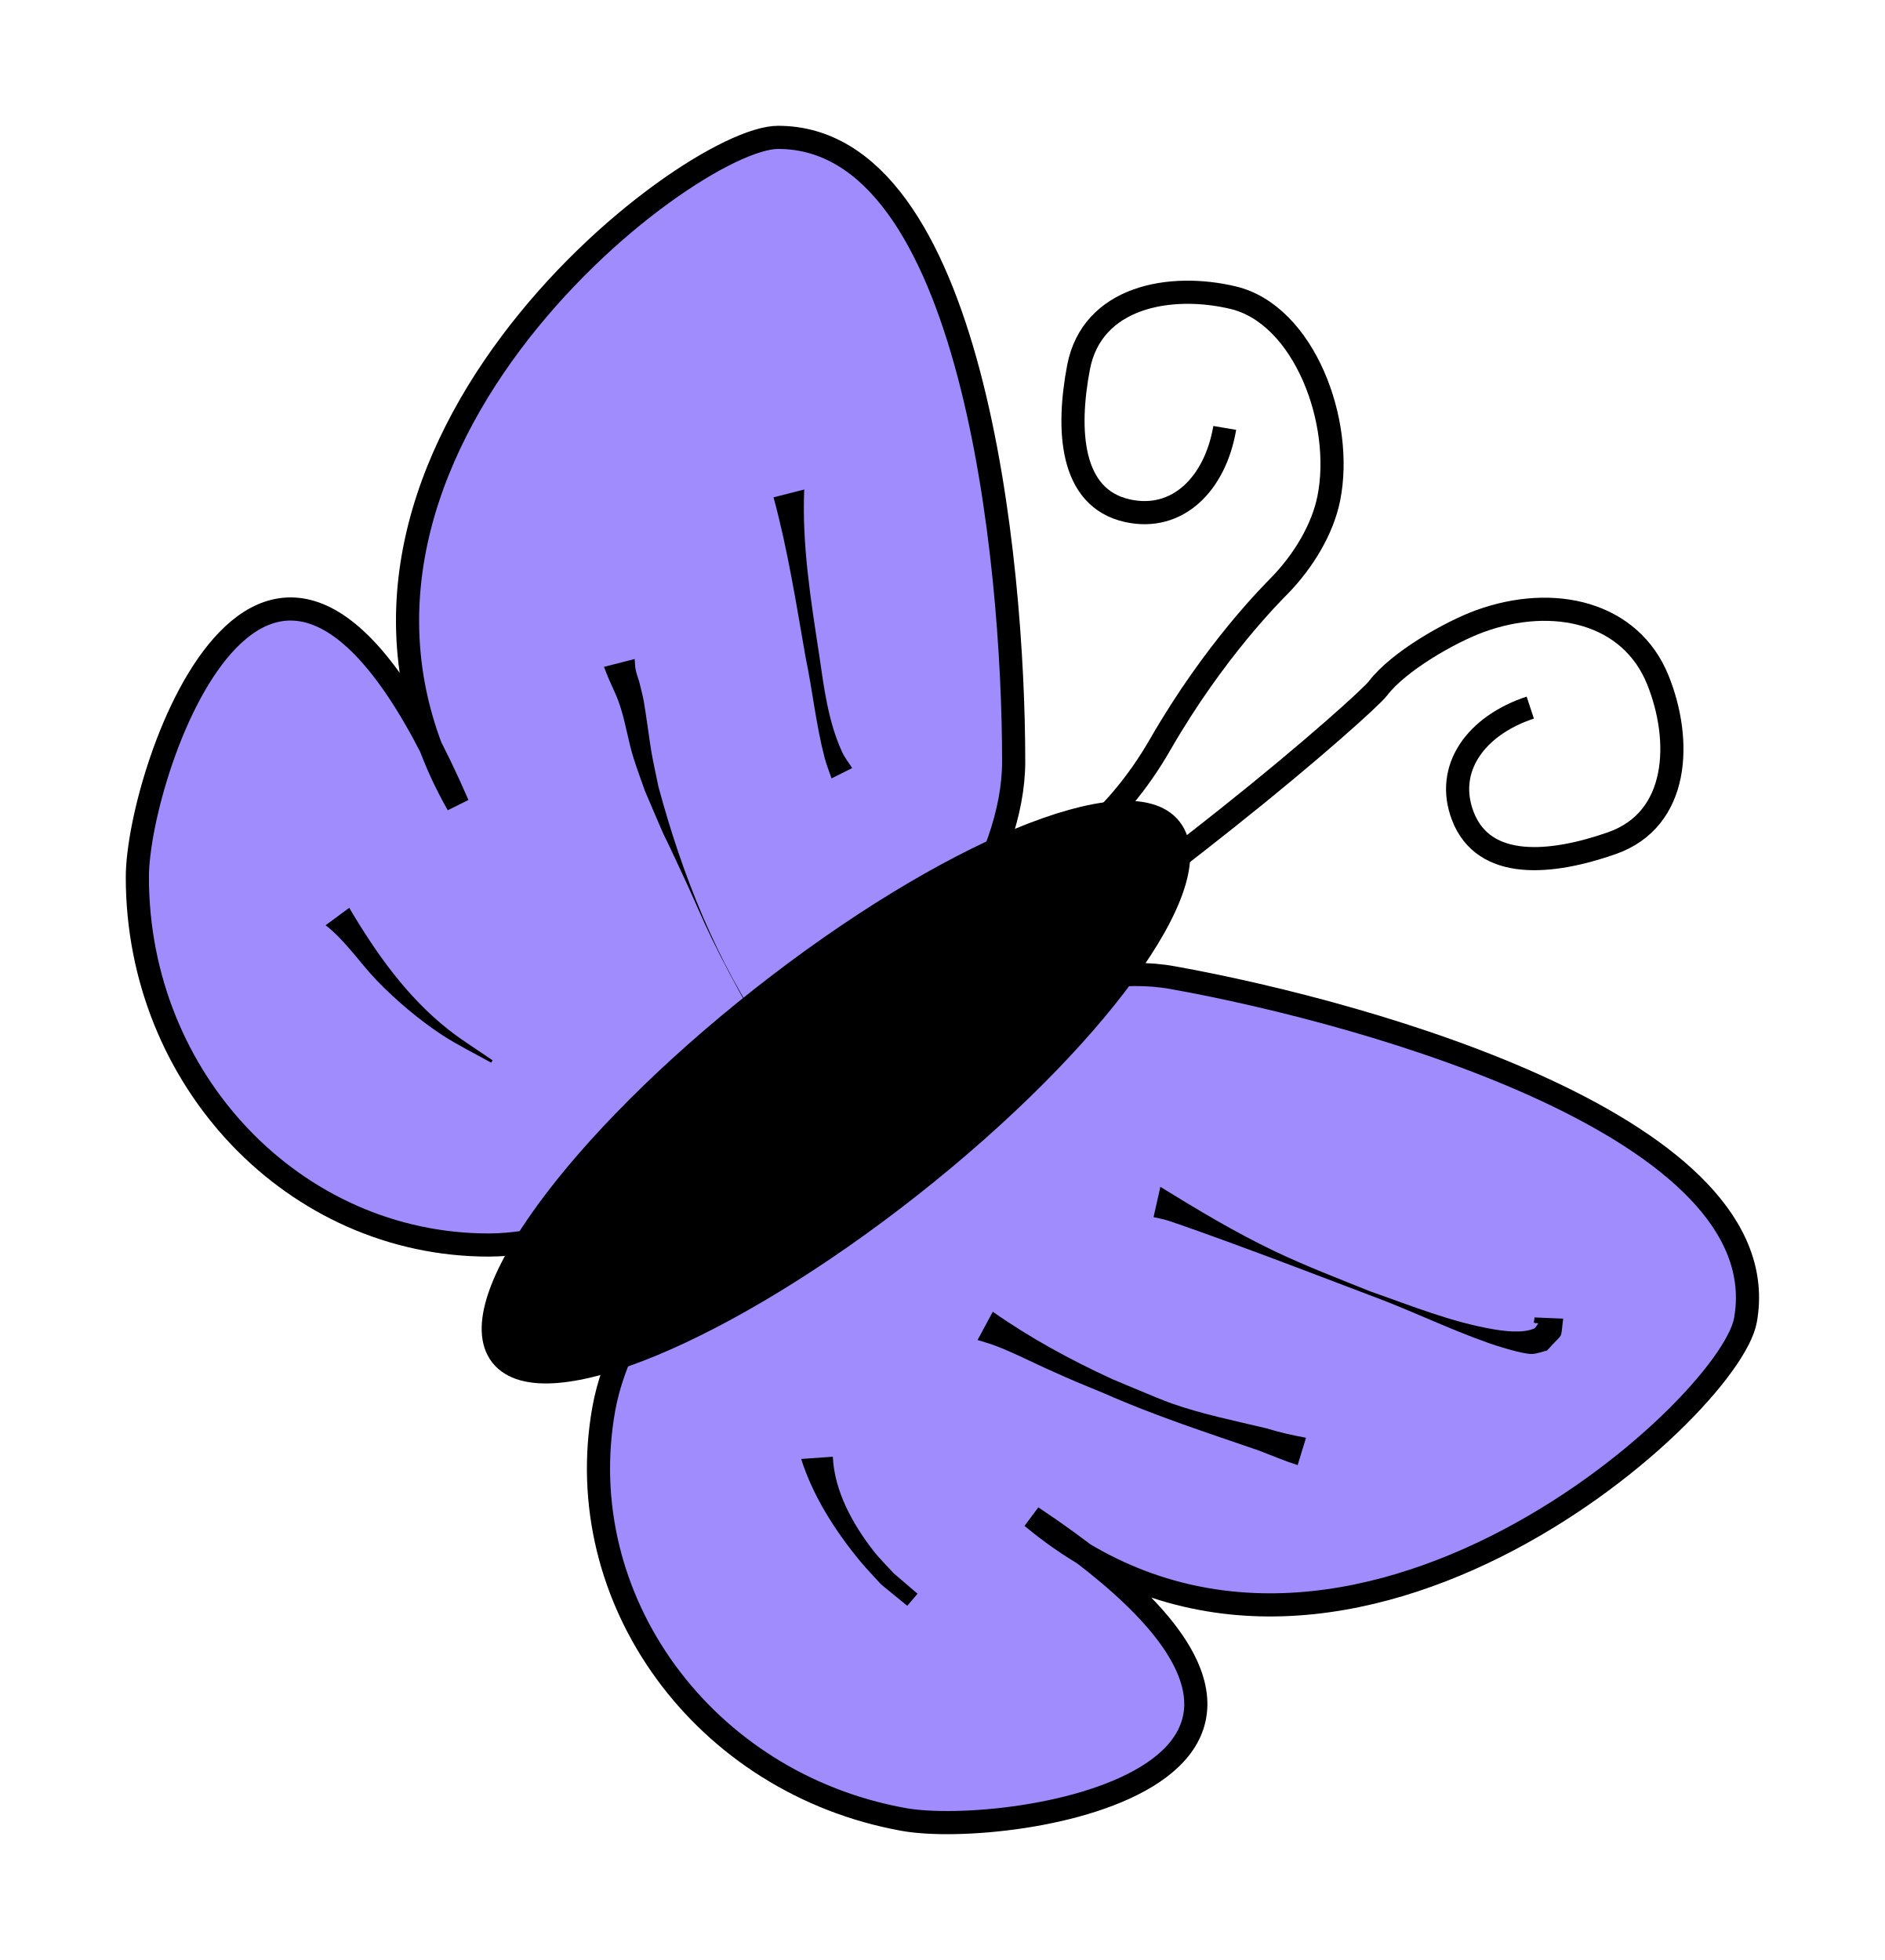
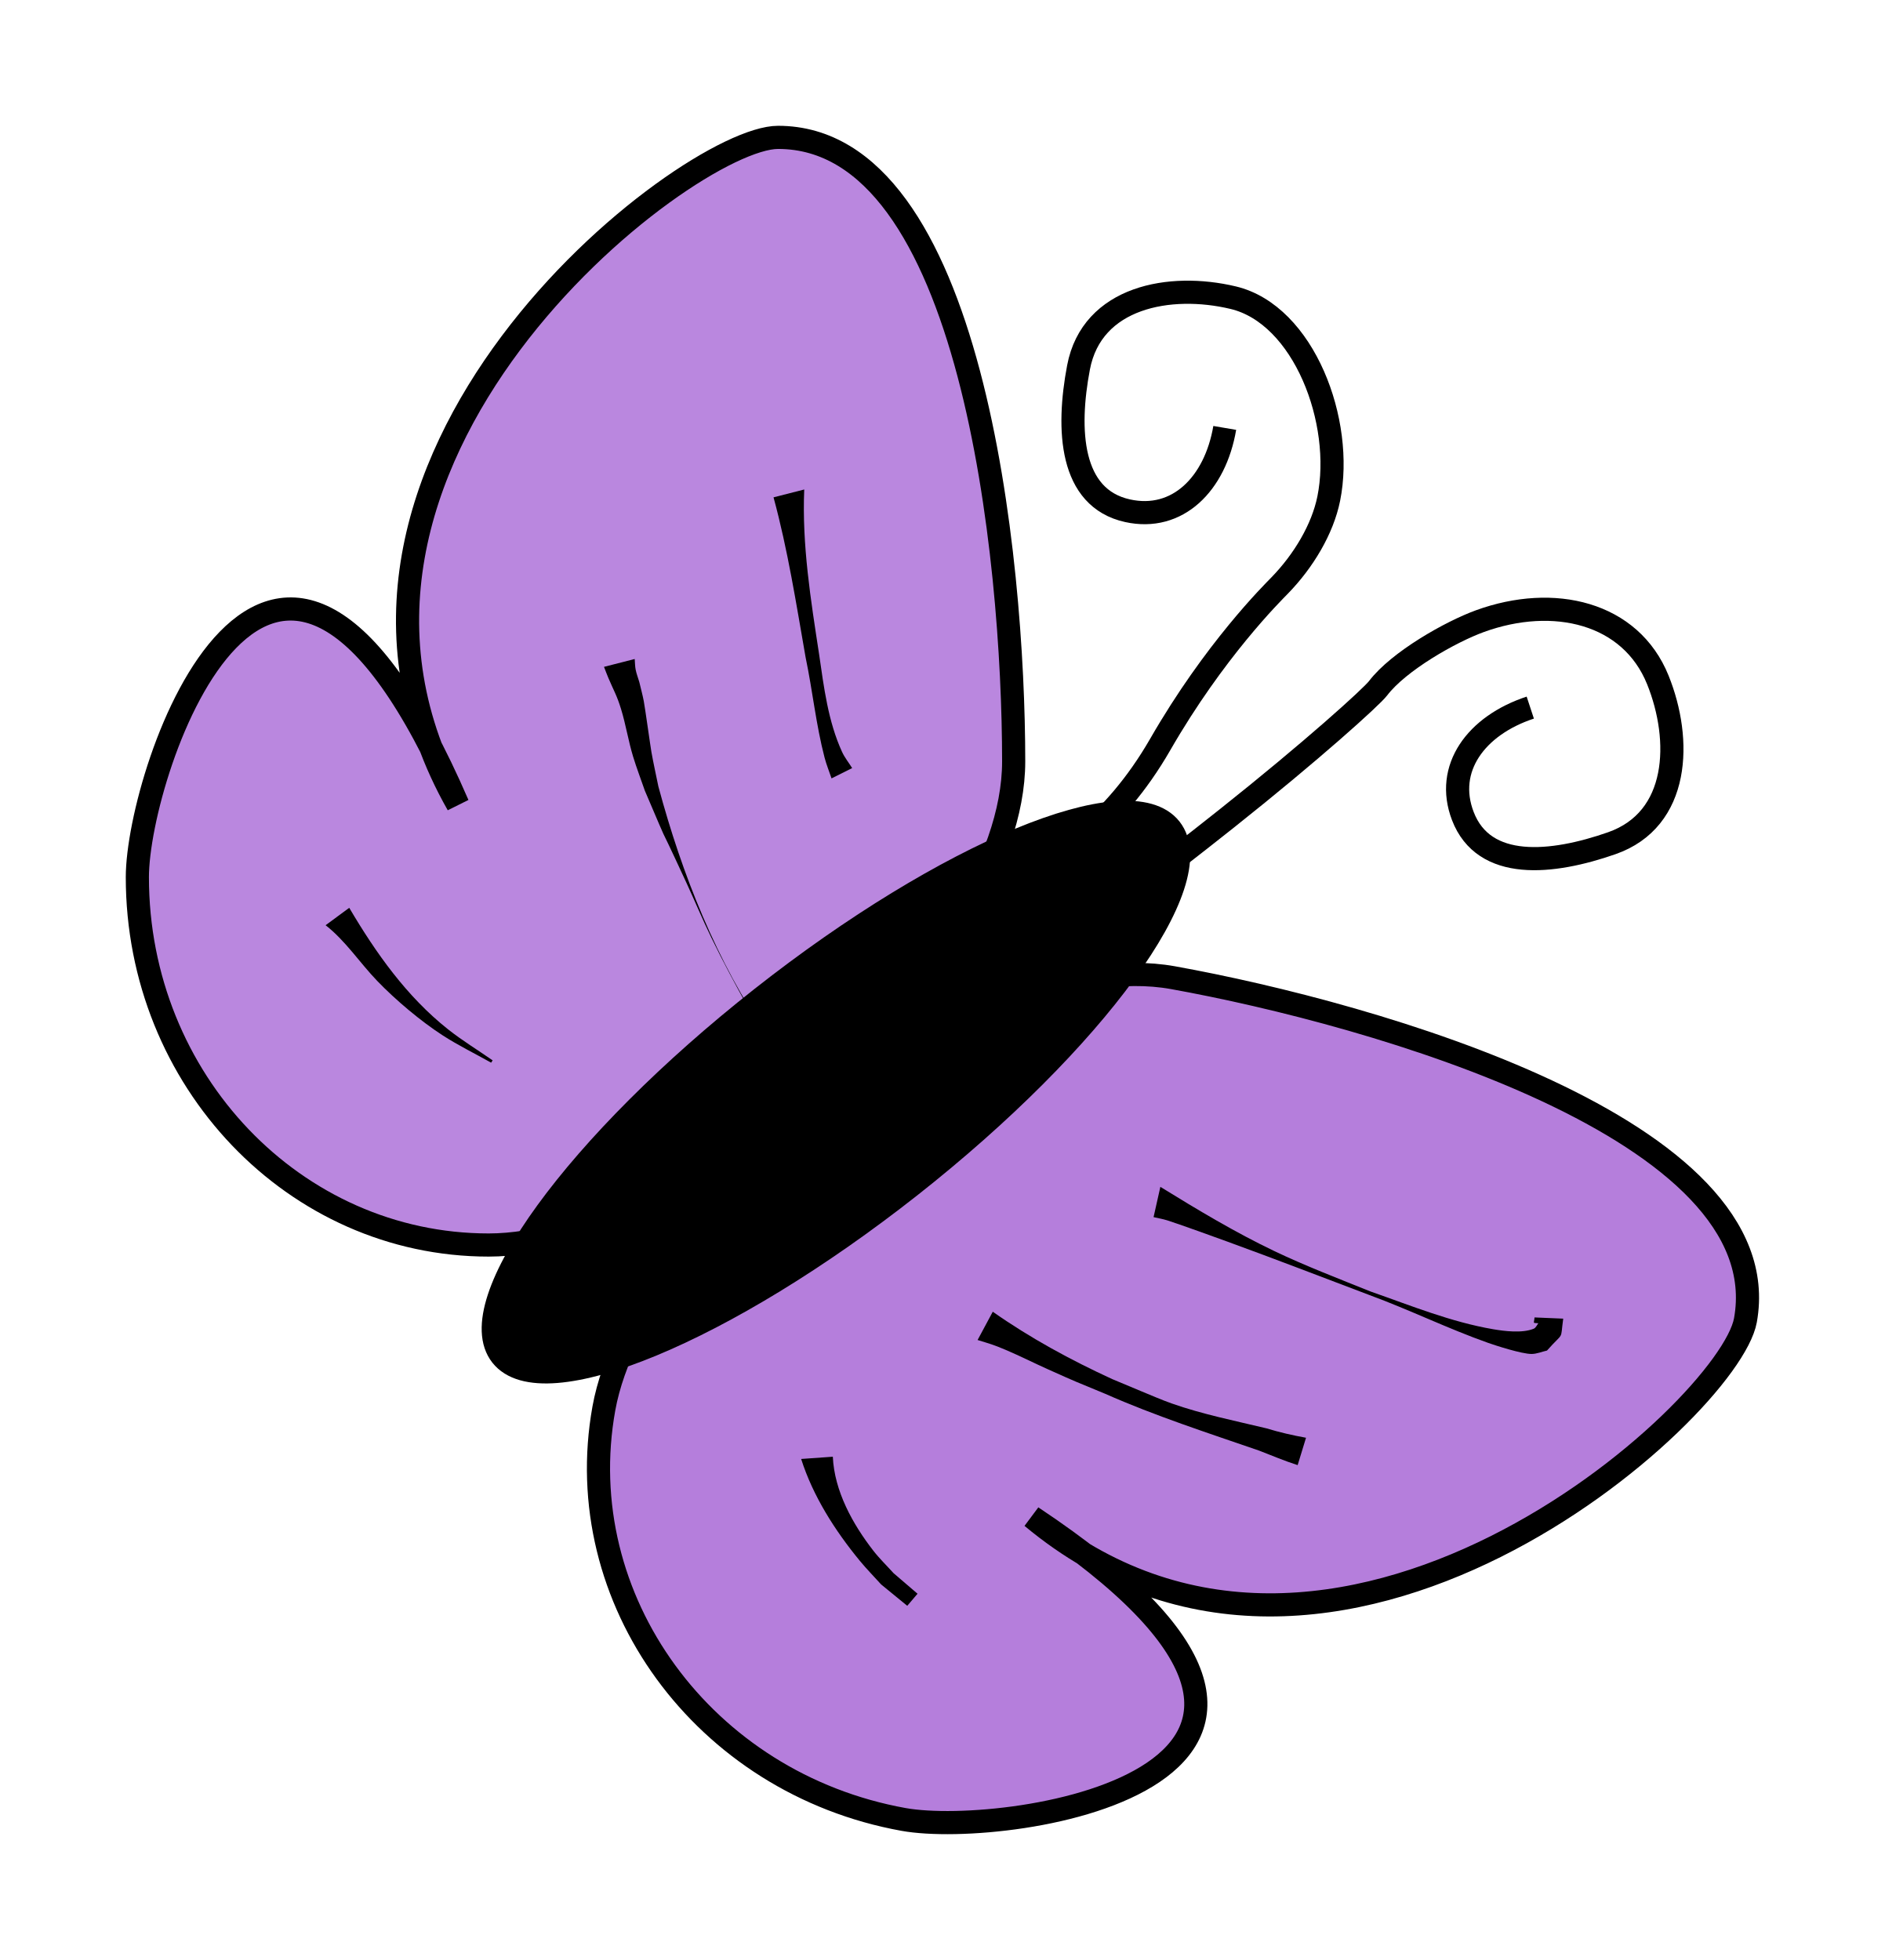
<svg xmlns="http://www.w3.org/2000/svg" width="74.923" height="77.923" id="svg10560" version="1.1">
  <defs id="defs10562">
    </defs>
  <g id="layer1" transform="translate(1.766945,-126.3767)">
    <g id="layer1-54" transform="translate(239.835,239.3412)">
      <g transform="matrix(0.6817788,0.7315584,-0.7315584,0.6817788,280.4318,-146.5237)" id="g3199" />
      <g transform="translate(-227.1429,-28.57143)" id="g3464">
        <g id="layer1-0" transform="matrix(0.06725509,0,0,0.06725509,-12.94947,-73.82934)">
-           <g id="g12641" transform="matrix(1.710208,0,0,1.710208,-1391.839,-1820.725)">
-             <path style="fill:#a08cfd;fill-opacity:1;fill-rule:evenodd;stroke:#000000;stroke-width:8;stroke-linecap:round;stroke-linejoin:miter;stroke-miterlimit:4;stroke-opacity:1;stroke-dashoffset:0" d="m 1151.044,1235.976 c 0,70.219 -114.365,167.143 -181.429,167.143 -67.063,0 -121.429,-56.924 -121.429,-127.143 0,-37.07 46.58,-173.292 110.753,-25.103 -66.956,-117.925 79.017,-230.611 110.676,-230.611 67.063,0 81.429,145.495 81.429,215.714 z" id="path10711" />
-             <path id="path11224" d="m 1206.093,1310.713 c -69.105,-12.458 -184.781,82.898 -196.679,148.898 -11.898,65.999 34.478,129.601 103.583,142.059 36.482,6.577 178.807,-15.097 44.354,-104.542 104.176,86.815 240.971,-36.85 246.588,-68.007 11.898,-65.999 -128.741,-105.949 -197.846,-118.407 z" style="fill:#a08cfd;fill-opacity:1;fill-rule:evenodd;stroke:#000000;stroke-width:8;stroke-linecap:round;stroke-linejoin:miter;stroke-miterlimit:4;stroke-opacity:1;stroke-dashoffset:0" />
-             <path style="fill:#000000;fill-opacity:1;fill-rule:evenodd;stroke:#000000;stroke-width:8;stroke-linecap:round;stroke-linejoin:miter;stroke-miterlimit:4;stroke-opacity:1;stroke-dasharray:none;stroke-dashoffset:0" id="path11226" d="m 497.143,556.648 c 0,22.88 -65.878,41.429 -147.143,41.429 -81.265,0 -147.143,-18.548 -147.143,-41.429 0,-22.88 65.878,-41.429 147.143,-41.429 81.265,0 147.143,18.548 147.143,41.429 z" transform="matrix(0.785624,-0.6187042,0.6187042,0.785624,470.2467,1129.493)" />
-             <path style="fill:none;stroke:#000000;stroke-width:8;stroke-linecap:butt;stroke-linejoin:miter;stroke-miterlimit:4;stroke-opacity:1;stroke-dasharray:none" d="m 1223.991,1120.689 c -3.317,19.436 -16.358,32.421 -33.596,28.624 -19.915,-4.387 -21.024,-28.013 -16.941,-49.527 4.642,-24.458 31.638,-29.32 53.443,-24.116 24.473,5.84 38.399,42.915 33.036,69.462 -2.136,10.573 -8.711,21.537 -16.922,29.985 -2.621,2.696 -22.569,22.411 -41.322,54.993 -32.071,55.723 -83.225,55.272 -86.329,56.586" id="path11230" />
-             <path style="fill:none;stroke:#000000;stroke-width:8;stroke-linecap:butt;stroke-linejoin:miter;stroke-miterlimit:4;stroke-opacity:1;stroke-dasharray:none" d="m 1329.582,1217.361 c -18.727,6.169 -29.63,20.995 -23.313,37.477 7.298,19.042 30.827,16.628 51.495,9.392 23.497,-8.225 24.293,-35.644 15.906,-56.434 -9.413,-23.333 -36.024,-29.574 -61.478,-20.325 -10.138,3.684 -28.084,13.836 -35.218,23.21 -2.277,2.992 -22.848,21.609 -52.282,44.996 -50.337,39.996 -56.431,41.018 -57.269,44.282" id="path11230-8" />
-             <path style="fill:#000000;fill-opacity:1;fill-rule:evenodd;stroke:none" id="path11506" d="m 1201.74,1383.015 c 12.838,7.914 25.832,15.724 39.457,22.232 10.616,5.071 22.362,9.584 33.259,13.962 13.875,4.855 27.72,10.52 42.298,13.016 3.719,0.637 10.01,1.478 14.012,-0.173 0.763,-0.315 1.074,-1.253 1.611,-1.88 -2.093,-0.253 -1.523,0.316 -1.322,-2.023 0,0 9.914,0.418 9.914,0.418 l 0,0 c -1.096,7.977 0.477,4.164 -5.609,11.031 -1.779,0.392 -3.515,1.169 -5.337,1.177 -3.416,0.014 -12.624,-2.989 -14.967,-3.817 -13.933,-4.925 -27.245,-11.474 -41.114,-16.565 -16.398,-6.202 -32.749,-12.52 -49.223,-18.516 -2.128,-0.775 -17.111,-6.216 -20.67,-7.304 -1.526,-0.467 -3.107,-0.729 -4.66,-1.094 0,0 2.35,-10.463 2.35,-10.463 z" />
-             <path style="fill:#000000;fill-opacity:1;fill-rule:evenodd;stroke:none" id="path11508" d="m 1143.819,1426.176 c 12.929,9.088 26.927,16.688 41.267,23.283 3.376,1.412 6.741,2.849 10.127,4.235 3.481,1.425 6.927,2.949 10.475,4.199 10.61,3.739 21.821,5.977 32.745,8.598 4.481,1.378 9.039,2.411 13.645,3.247 0,0 -2.893,9.457 -2.893,9.457 l 0,0 c -4.554,-1.452 -8.907,-3.312 -13.369,-5.029 -17.854,-6.155 -35.856,-11.981 -53.155,-19.628 -11.292,-4.679 -8.958,-3.615 -19.766,-8.459 -4.898,-2.195 -9.692,-4.622 -14.63,-6.725 -4.293,-1.829 -5.64,-2.153 -9.694,-3.403 0,0 5.247,-9.775 5.247,-9.775 z" />
-             <path style="fill:#000000;fill-opacity:1;fill-rule:evenodd;stroke:none" id="path11510" d="m 1088.54,1476.293 c 0.531,11.861 6.868,23.313 14.025,32.513 2.133,2.742 4.65,5.164 6.975,7.746 2.759,2.367 5.518,4.734 8.277,7.102 0,0 -3.55,4.173 -3.55,4.173 l 0,0 c -3.005,-2.458 -6.011,-4.916 -9.016,-7.374 -2.465,-2.734 -5.057,-5.359 -7.395,-8.203 -8.556,-10.408 -16.157,-22.297 -20.261,-35.182 0,0 10.946,-0.775 10.946,-0.775 z" />
-             <path style="fill:#000000;fill-opacity:1;fill-rule:evenodd;stroke:none" id="path11512" d="m 1078.66,1141.974 c -0.811,19.133 2.262,38.152 5.146,57 1.652,11.33 3.089,23.126 7.917,33.673 0.918,2.006 2.332,3.745 3.498,5.617 0,0 -7.124,3.564 -7.124,3.564 l 0,0 c -0.803,-2.399 -1.772,-4.749 -2.41,-7.197 -2.961,-11.356 -4.146,-23.153 -6.548,-34.62 -3.243,-18.513 -6.149,-37.174 -11.087,-55.325 0,0 10.609,-2.712 10.609,-2.712 z" />
-             <path style="fill:#000000;fill-opacity:1;fill-rule:evenodd;stroke:none" id="path11514" d="m 1020.072,1200.563 c 0.108,1.226 0.086,2.472 0.328,3.68 0.291,1.457 0.84,2.851 1.26,4.276 0.516,2.201 1.127,4.383 1.547,6.604 0.46,2.431 2.301,15.681 2.639,17.58 0.708,3.98 1.599,7.926 2.398,11.888 8.23,30.593 20.106,60.51 38.067,86.781 2.881,4.213 6.235,8.083 9.352,12.125 1.294,1.432 8.743,10.59 12.274,11.997 0.556,0.222 1.506,-1.634 0.913,-1.548 -2.538,0.367 -4.858,1.646 -7.287,2.469 0,0 10.306,-0.951 10.306,-0.951 l 0,0 c -2.382,2.828 -3.867,6.775 -7.146,8.484 -1.319,0.688 -2.38,-1.857 -3.236,-3.074 -3.396,-4.83 -4.307,-11.17 -8.369,-15.612 -9.151,-15.969 -18.515,-31.84 -26.568,-48.407 -3.043,-6.261 -5.719,-12.695 -8.639,-19.015 -12.748,-27.586 -3.634,-6.777 -14.325,-31.74 -1.354,-3.926 -2.85,-7.806 -4.061,-11.778 -1.651,-5.415 -2.514,-11.049 -4.172,-16.462 -1.461,-4.77 -2.522,-6.351 -4.418,-10.826 -0.525,-1.239 -0.981,-2.505 -1.472,-3.758 0,0 10.609,-2.712 10.609,-2.712 z" />
-             <path style="fill:#000000;fill-opacity:1;fill-rule:evenodd;stroke:none" id="path11520" d="m 921.416,1286.563 c 9.19,15.585 19.819,30.646 34.136,41.993 4.909,3.891 10.281,7.158 15.421,10.737 0,0 -0.523,0.798 -0.523,0.798 l 0,0 c -5.566,-3.136 -11.331,-5.942 -16.698,-9.409 -7.606,-4.912 -16.326,-12.255 -22.685,-18.868 -6.036,-6.277 -10.876,-13.793 -17.818,-19.232 0,0 8.167,-6.019 8.167,-6.019 z" />
-           </g>
+           <path id="path10711" d="m 576.686,293.052 c 0,120.089 -195.589,285.849 -310.281,285.849 -114.692,0 -207.668,-97.352 -207.668,-217.441 0,-63.397 79.662,-296.365 189.41,-42.932 -114.508,-201.676 135.135,-394.393 189.279,-394.393 114.692,0 139.26,248.827 139.26,368.916 z" style="fill:#b57edc;fill-opacity:0.933;fill-rule:evenodd;stroke:#000000;stroke-width:13.682;stroke-linecap:round;stroke-linejoin:miter;stroke-miterlimit:4;stroke-opacity:1;stroke-dashoffset:0" />
+           <path style="fill:#b57edc;fill-opacity:1;fill-rule:evenodd;stroke:#000000;stroke-width:13.682;stroke-linecap:round;stroke-linejoin:miter;stroke-miterlimit:4;stroke-opacity:1;stroke-dashoffset:0" d="M 670.831,420.867 C 552.647,399.562 354.817,562.64 334.469,675.513 c -20.347,112.873 58.965,221.645 177.149,242.95 62.392,11.247 305.796,-25.82 75.854,-178.789 C 765.634,888.145 999.583,676.652 1009.189,623.367 1029.536,510.494 789.015,442.172 670.831,420.867 z" id="path11224" />
+           <path transform="matrix(1.34358,-1.058113,1.058113,1.34358,-587.6189,110.9426)" d="m 497.143,556.648 a 147.143,41.429 0 1 1 -294.286,0 147.143,41.429 0 1 1 294.286,0 z" id="path11226" style="fill:#000000;fill-opacity:1;fill-rule:evenodd;stroke:#000000;stroke-width:8;stroke-linecap:round;stroke-linejoin:miter;stroke-miterlimit:4;stroke-opacity:1;stroke-dasharray:none;stroke-dashoffset:0" />
+           <path id="path11230" d="m 701.44,95.886 c -5.673,33.24 -27.975,55.447 -57.456,48.952 -34.058,-7.503 -35.956,-47.908 -28.973,-84.702 7.938,-41.829 54.107,-50.144 91.399,-41.244 41.853,9.988 65.67,73.394 56.498,118.794 -3.653,18.083 -14.898,36.833 -28.939,51.28 -4.482,4.612 -38.598,38.327 -70.669,94.05 -54.848,95.297 -142.333,94.526 -147.64,96.774" style="fill:none;stroke:#000000;stroke-width:13.682;stroke-linecap:butt;stroke-linejoin:miter;stroke-miterlimit:4;stroke-opacity:1;stroke-dasharray:none" />
+           <path id="path11230-8" d="m 882.024,261.217 c -32.028,10.55 -50.674,35.905 -39.869,64.094 12.482,32.565 52.72,28.436 88.068,16.063 40.184,-14.067 41.546,-60.959 27.202,-96.514 -16.098,-39.904 -61.608,-50.578 -105.141,-34.76 -17.339,6.3 -48.03,23.662 -60.23,39.695 -3.894,5.118 -39.076,36.956 -89.413,76.952 -86.087,68.402 -96.509,70.15 -97.942,75.732" style="fill:none;stroke:#000000;stroke-width:13.682;stroke-linecap:butt;stroke-linejoin:miter;stroke-miterlimit:4;stroke-opacity:1;stroke-dasharray:none" />
+           <path d="m 663.387,544.52 c 21.956,13.535 44.179,26.892 67.48,38.021 18.156,8.672 38.244,16.39 56.879,23.878 23.73,8.303 47.407,17.991 72.339,22.259 6.359,1.089 17.119,2.528 23.964,-0.296 1.304,-0.538 1.837,-2.143 2.755,-3.215 -3.579,-0.433 -2.604,0.541 -2.261,-3.461 0,0 16.954,0.714 16.954,0.714 l 0,0 c -1.874,13.643 0.817,7.121 -9.593,18.866 -3.042,0.671 -6.012,2 -9.127,2.013 -5.842,0.024 -21.59,-5.111 -25.596,-6.527 -23.829,-8.422 -46.595,-19.624 -70.313,-28.33 -28.044,-10.608 -56.007,-21.411 -84.182,-31.667 -3.64,-1.325 -29.264,-10.63 -35.35,-12.491 -2.609,-0.798 -5.313,-1.247 -7.969,-1.87 0,0 4.02,-17.895 4.02,-17.895 z" id="path11506" style="fill:#000000;fill-opacity:1;fill-rule:evenodd;stroke:none" />
+           <path d="m 564.331,618.333 c 22.111,15.543 46.051,28.54 70.576,39.818 5.773,2.414 11.528,4.872 17.319,7.243 5.954,2.438 11.847,5.043 17.915,7.182 18.145,6.395 37.318,10.221 56.001,14.705 7.663,2.357 15.459,4.124 23.336,5.553 0,0 -4.948,16.173 -4.948,16.173 l 0,0 c -7.788,-2.483 -15.233,-5.664 -22.864,-8.601 -30.534,-10.527 -61.322,-20.49 -90.906,-33.567 -19.312,-8.002 -15.321,-6.183 -33.804,-14.466 -8.376,-3.754 -16.575,-7.905 -25.02,-11.502 -7.342,-3.127 -9.646,-3.682 -16.579,-5.82 0,0 8.973,-16.718 8.973,-16.718 z" id="path11508" style="fill:#000000;fill-opacity:1;fill-rule:evenodd;stroke:none" />
+           <path d="m 469.792,704.043 c 0.909,20.286 11.746,39.87 23.986,55.604 3.649,4.69 7.953,8.831 11.929,13.247 4.718,4.048 9.437,8.097 14.155,12.145 0,0 -6.072,7.138 -6.072,7.138 l 0,0 c -5.14,-4.204 -10.28,-8.407 -15.42,-12.61 -4.216,-4.676 -8.649,-9.166 -12.647,-14.029 -14.633,-17.799 -27.631,-38.132 -34.651,-60.169 0,0 18.719,-1.325 18.719,-1.325 z" id="path11510" style="fill:#000000;fill-opacity:1;fill-rule:evenodd;stroke:none" />
+           <path d="m 452.895,132.288 c -1.387,32.722 3.868,65.248 8.8,97.482 2.826,19.377 5.283,39.55 13.54,57.588 1.57,3.43 3.988,6.404 5.982,9.606 0,0 -12.184,6.095 -12.184,6.095 l 0,0 c -1.374,-4.102 -3.03,-8.121 -4.122,-12.308 -5.064,-19.421 -7.09,-39.596 -11.199,-59.208 -5.546,-31.662 -10.515,-63.576 -18.961,-94.617 0,0 18.144,-4.639 18.144,-4.639 z" id="path11512" style="fill:#000000;fill-opacity:1;fill-rule:evenodd;stroke:none" />
+           <path d="m 352.696,232.487 c 0.186,2.098 0.147,4.228 0.561,6.293 0.497,2.492 1.436,4.875 2.154,7.313 0.882,3.765 1.928,7.495 2.646,11.295 0.786,4.157 3.936,26.817 4.514,30.065 1.212,6.807 2.734,13.554 4.101,20.331 14.076,52.321 34.385,103.485 65.103,148.413 4.927,7.206 10.663,13.824 15.994,20.736 2.213,2.448 14.952,18.111 20.991,20.518 0.952,0.379 2.576,-2.794 1.562,-2.647 -4.341,0.627 -8.309,2.815 -12.463,4.222 0,0 17.625,-1.627 17.625,-1.627 l 0,0 c -4.074,4.836 -6.613,11.587 -12.221,14.509 -2.256,1.176 -4.071,-3.176 -5.534,-5.258 -5.807,-8.261 -7.366,-19.103 -14.313,-26.699 -15.65,-27.31 -31.665,-54.453 -45.437,-82.786 -5.205,-10.708 -9.78,-21.712 -14.774,-32.52 -21.801,-47.177 -6.214,-11.59 -24.499,-54.281 -2.315,-6.714 -4.873,-13.35 -6.945,-20.143 -2.824,-9.26 -4.3,-18.896 -7.135,-28.153 -2.498,-8.158 -4.313,-10.862 -7.556,-18.515 -0.898,-2.118 -1.678,-4.284 -2.517,-6.427 0,0 18.144,-4.639 18.144,-4.639 z" id="path11514" style="fill:#000000;fill-opacity:1;fill-rule:evenodd;stroke:none" />
+           <path d="m 183.974,379.565 c 15.716,26.654 33.895,52.411 58.38,71.817 8.395,6.654 17.583,12.242 26.374,18.362 0,0 -0.895,1.365 -0.895,1.365 l 0,0 c -9.519,-5.364 -19.379,-10.163 -28.557,-16.091 -13.007,-8.401 -27.92,-20.958 -38.797,-32.269 -10.323,-10.735 -18.601,-23.59 -30.473,-32.891 0,0 13.967,-10.294 13.967,-10.294 z" id="path11520" style="fill:#000000;fill-opacity:1;fill-rule:evenodd;stroke:none" />
        </g>
      </g>
    </g>
  </g>
</svg>
